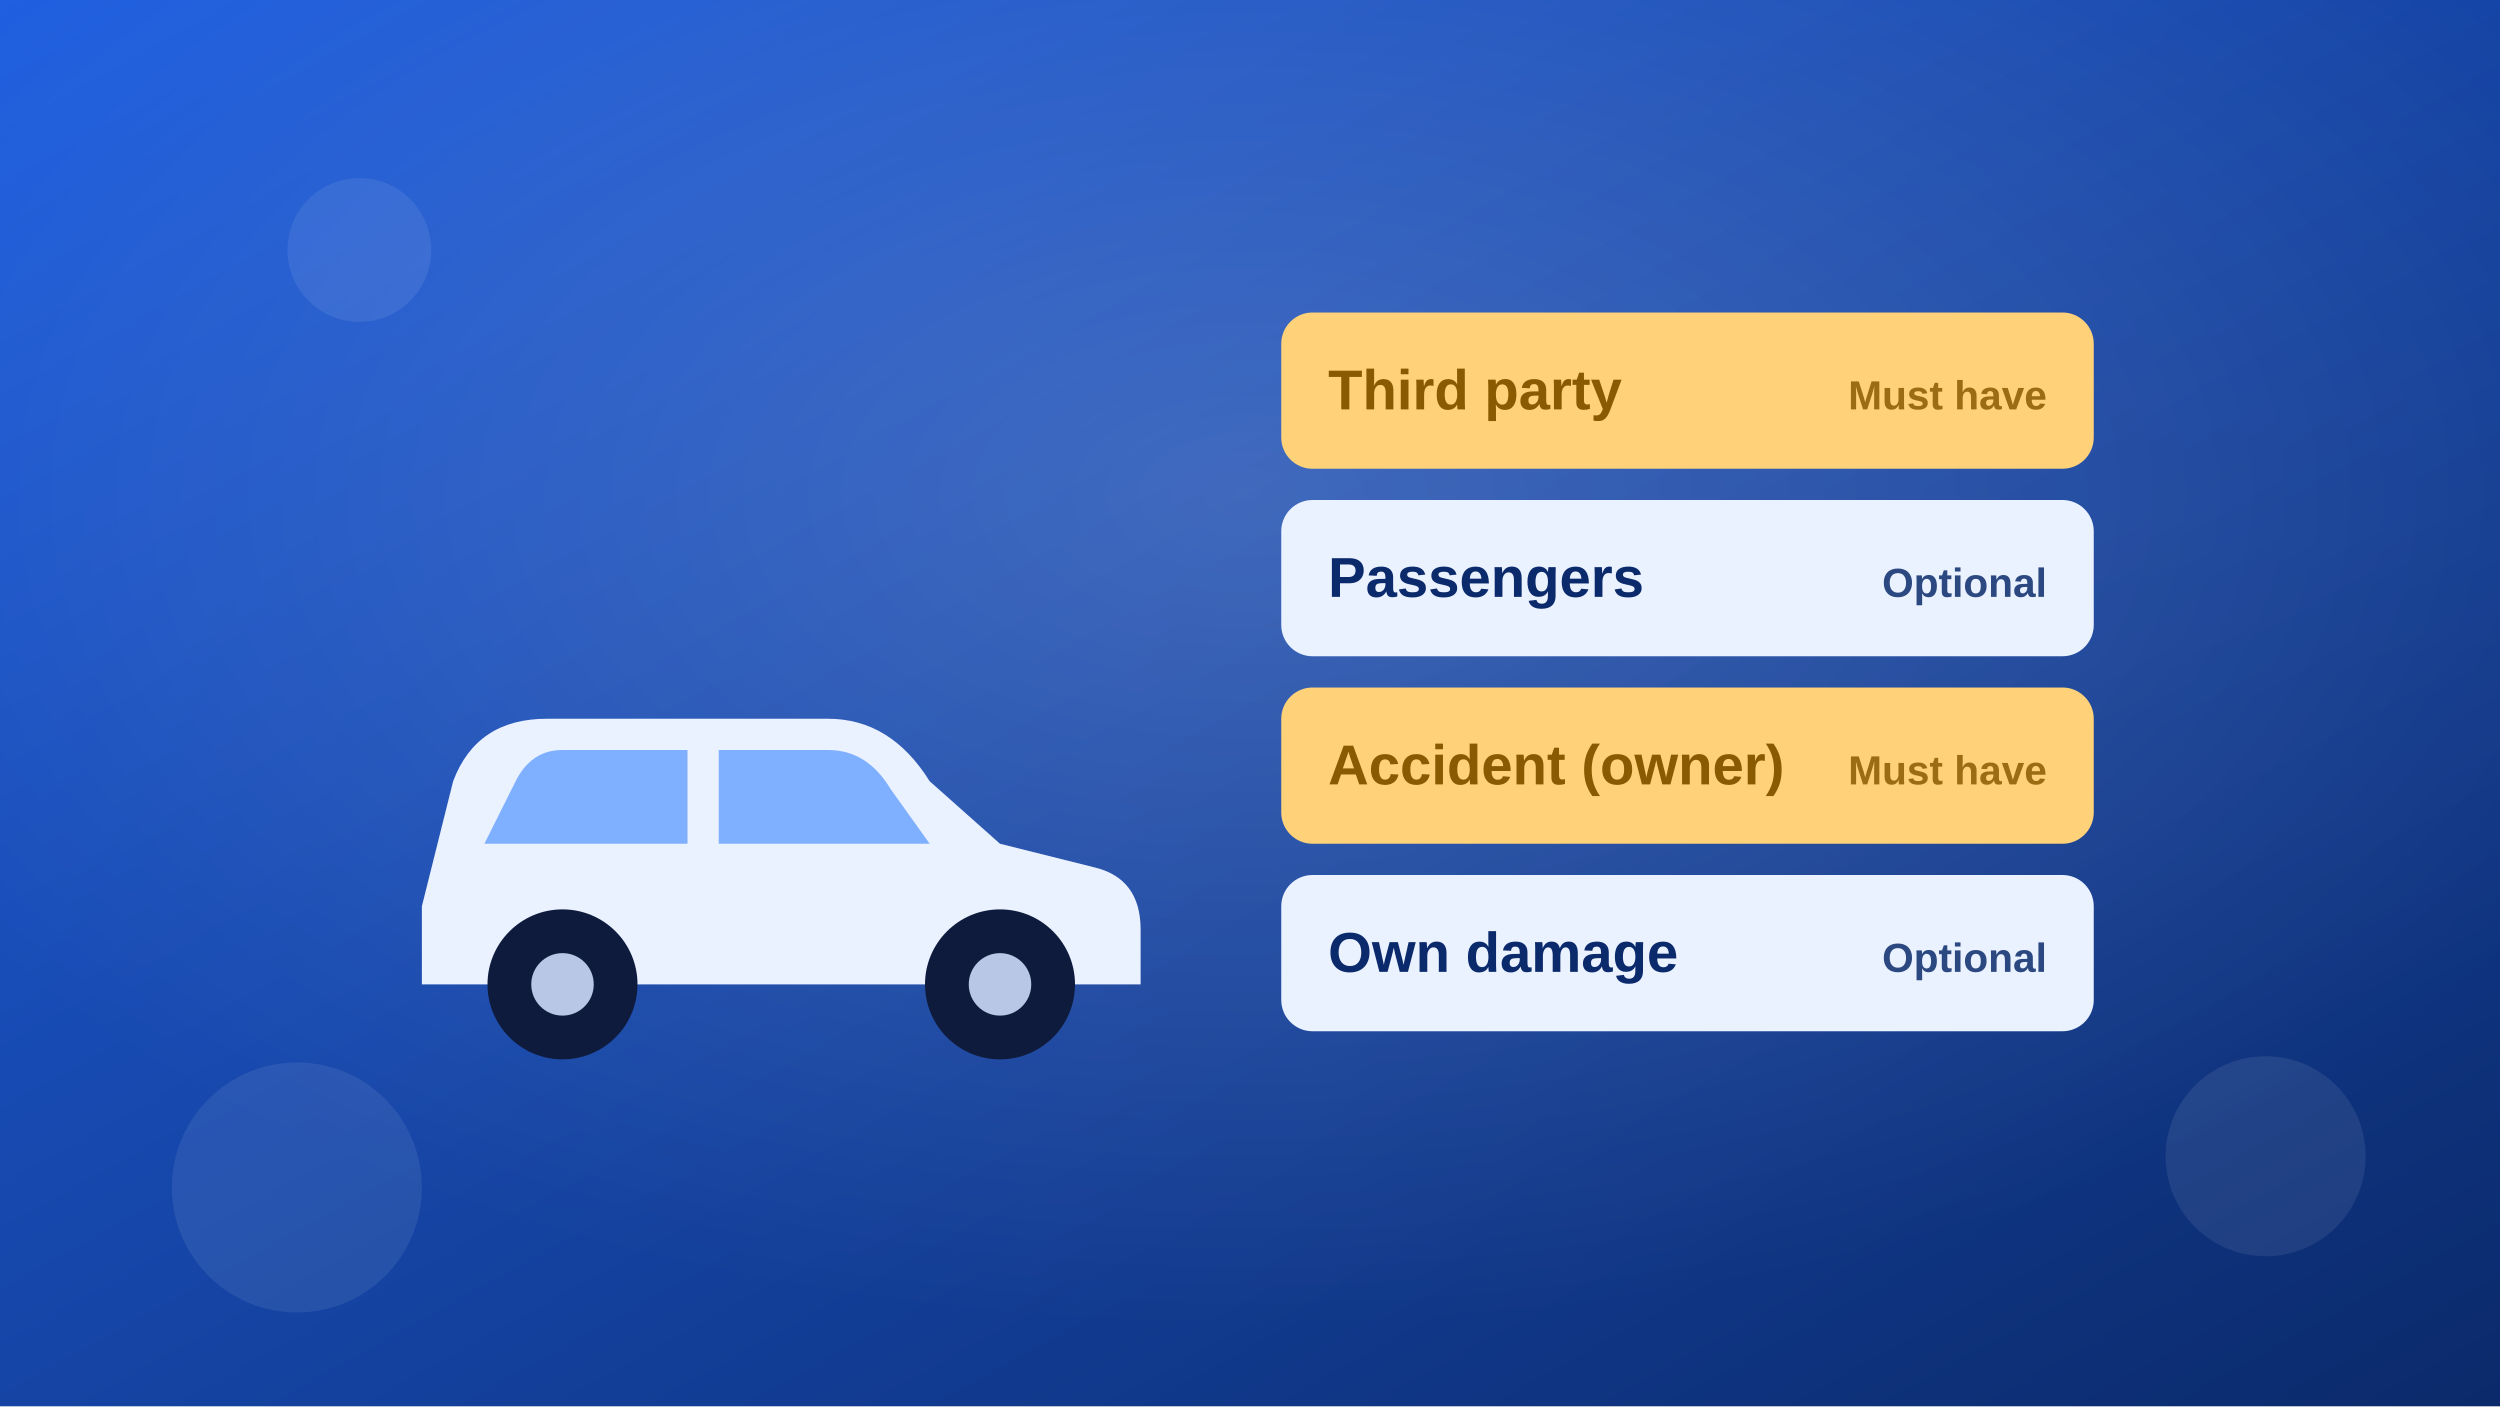
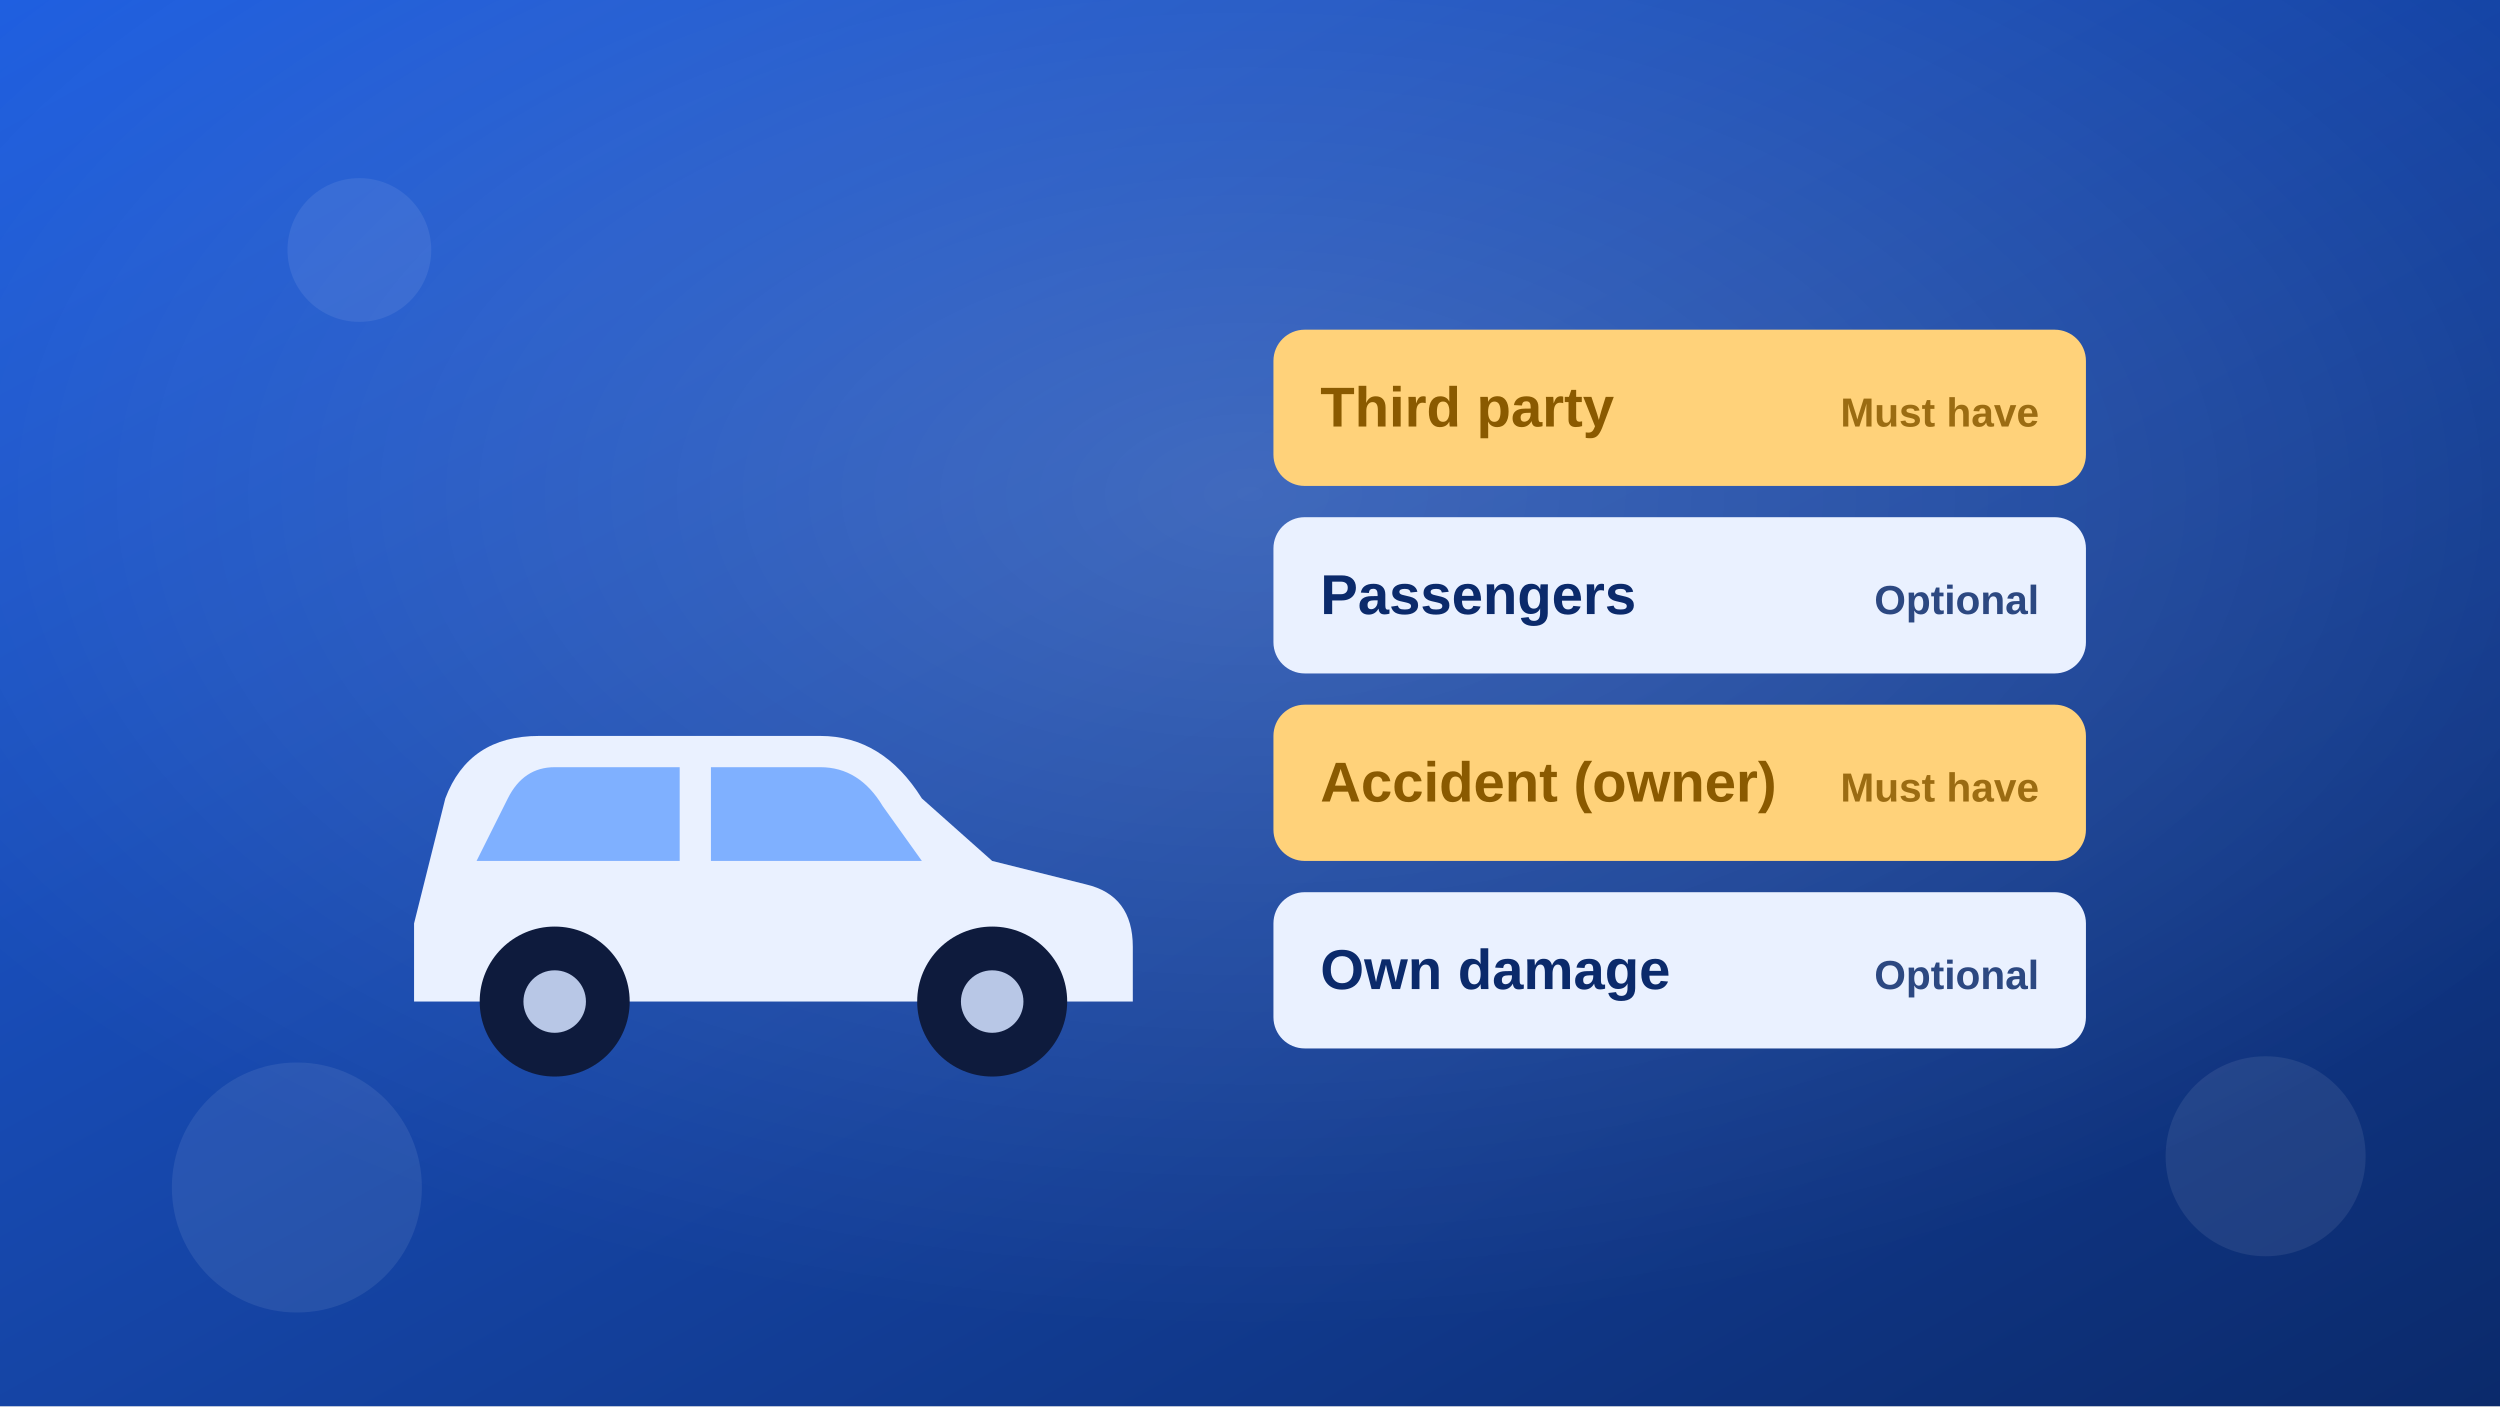
<svg xmlns="http://www.w3.org/2000/svg" viewBox="0 0 1600 900" role="img" aria-label="A car next to four stacked insurance covers: third party and owner accident cover must-have, passengers and own damage optional">
  <defs>
    <linearGradient id="bg" x1="0" y1="0" x2="1" y2="1">
      <stop offset="0" stop-color="#1F5FE0" />
      <stop offset="1" stop-color="#0B2A6B" />
    </linearGradient>
    <radialGradient id="glow" cx=".5" cy=".35" r=".6">
      <stop offset="0" stop-color="#FFFFFF" stop-opacity=".18" />
      <stop offset="1" stop-color="#FFFFFF" stop-opacity="0" />
    </radialGradient>
  </defs>
  <rect width="1600" height="900" fill="url(#bg)" />
  <rect width="1600" height="900" fill="url(#glow)" />
  <g fill="#FFFFFF" opacity=".08">
    <circle cx="190" cy="760" r="80" />
    <circle cx="1450" cy="740" r="64" />
    <circle cx="230" cy="160" r="46" />
  </g>
-   <g transform="translate(250 430)">
-     <path d="M20 150 L40 70 Q55 30 100 30 L280 30 Q320 30 345 70 L390 110 L450 125 Q480 132 480 165 L480 200 L20 200 Z" fill="#EAF1FF" />
-     <path d="M80 70 Q90 50 110 50 L190 50 L190 110 L60 110 Z M210 50 L280 50 Q305 50 320 75 L345 110 L210 110 Z" fill="#7FB0FF" />
-     <circle cx="110" cy="200" r="48" fill="#0E1B3D" />
-     <circle cx="110" cy="200" r="20" fill="#B8C7E6" />
-     <circle cx="390" cy="200" r="48" fill="#0E1B3D" />
-     <circle cx="390" cy="200" r="20" fill="#B8C7E6" />
-   </g>
-   <g transform="translate(820 200)">
-     <rect width="520" height="100" rx="20" fill="#FFD27A" />
-     <text x="30" y="62" font-family="Arial,Helvetica,sans-serif" font-weight="800" font-size="36" fill="#8A5A00">Third party</text>
-     <text x="490" y="62" text-anchor="end" font-family="Arial,Helvetica,sans-serif" font-weight="800" font-size="26" fill="#8A5A00" opacity=".85">Must have</text>
-   </g>
-   <g transform="translate(820 320)">
-     <rect width="520" height="100" rx="20" fill="#EAF1FF" />
-     <text x="30" y="62" font-family="Arial,Helvetica,sans-serif" font-weight="800" font-size="36" fill="#0B2A6B">Passengers</text>
-     <text x="490" y="62" text-anchor="end" font-family="Arial,Helvetica,sans-serif" font-weight="800" font-size="26" fill="#0B2A6B" opacity=".85">Optional</text>
-   </g>
-   <g transform="translate(820 440)">
-     <rect width="520" height="100" rx="20" fill="#FFD27A" />
-     <text x="30" y="62" font-family="Arial,Helvetica,sans-serif" font-weight="800" font-size="36" fill="#8A5A00">Accident (owner)</text>
-     <text x="490" y="62" text-anchor="end" font-family="Arial,Helvetica,sans-serif" font-weight="800" font-size="26" fill="#8A5A00" opacity=".85">Must have</text>
-   </g>
-   <g transform="translate(820 560)">
-     <rect width="520" height="100" rx="20" fill="#EAF1FF" />
-     <text x="30" y="62" font-family="Arial,Helvetica,sans-serif" font-weight="800" font-size="36" fill="#0B2A6B">Own damage</text>
-     <text x="490" y="62" text-anchor="end" font-family="Arial,Helvetica,sans-serif" font-weight="800" font-size="26" fill="#0B2A6B" opacity=".85">Optional</text>
+   <g id="art" transform="translate(-5 11)">
+     <g transform="translate(250 430)">
+       <path d="M20 150 L40 70 Q55 30 100 30 L280 30 Q320 30 345 70 L390 110 L450 125 Q480 132 480 165 L480 200 L20 200 Z" fill="#EAF1FF" />
+       <path d="M80 70 Q90 50 110 50 L190 50 L190 110 L60 110 Z M210 50 L280 50 Q305 50 320 75 L345 110 L210 110 Z" fill="#7FB0FF" />
+       <circle cx="110" cy="200" r="48" fill="#0E1B3D" />
+       <circle cx="110" cy="200" r="20" fill="#B8C7E6" />
+       <circle cx="390" cy="200" r="48" fill="#0E1B3D" />
+       <circle cx="390" cy="200" r="20" fill="#B8C7E6" />
+     </g>
+     <g transform="translate(820 200)">
+       <rect width="520" height="100" rx="20" fill="#FFD27A" />
+       <text x="30" y="62" font-family="Arial,Helvetica,sans-serif" font-weight="800" font-size="36" fill="#8A5A00">Third party</text>
+       <text x="490" y="62" text-anchor="end" font-family="Arial,Helvetica,sans-serif" font-weight="800" font-size="26" fill="#8A5A00" opacity=".85">Must have</text>
+     </g>
+     <g transform="translate(820 320)">
+       <rect width="520" height="100" rx="20" fill="#EAF1FF" />
+       <text x="30" y="62" font-family="Arial,Helvetica,sans-serif" font-weight="800" font-size="36" fill="#0B2A6B">Passengers</text>
+       <text x="490" y="62" text-anchor="end" font-family="Arial,Helvetica,sans-serif" font-weight="800" font-size="26" fill="#0B2A6B" opacity=".85">Optional</text>
+     </g>
+     <g transform="translate(820 440)">
+       <rect width="520" height="100" rx="20" fill="#FFD27A" />
+       <text x="30" y="62" font-family="Arial,Helvetica,sans-serif" font-weight="800" font-size="36" fill="#8A5A00">Accident (owner)</text>
+       <text x="490" y="62" text-anchor="end" font-family="Arial,Helvetica,sans-serif" font-weight="800" font-size="26" fill="#8A5A00" opacity=".85">Must have</text>
+     </g>
+     <g transform="translate(820 560)">
+       <rect width="520" height="100" rx="20" fill="#EAF1FF" />
+       <text x="30" y="62" font-family="Arial,Helvetica,sans-serif" font-weight="800" font-size="36" fill="#0B2A6B">Own damage</text>
+       <text x="490" y="62" text-anchor="end" font-family="Arial,Helvetica,sans-serif" font-weight="800" font-size="26" fill="#0B2A6B" opacity=".85">Optional</text>
+     </g>
  </g>
</svg>
